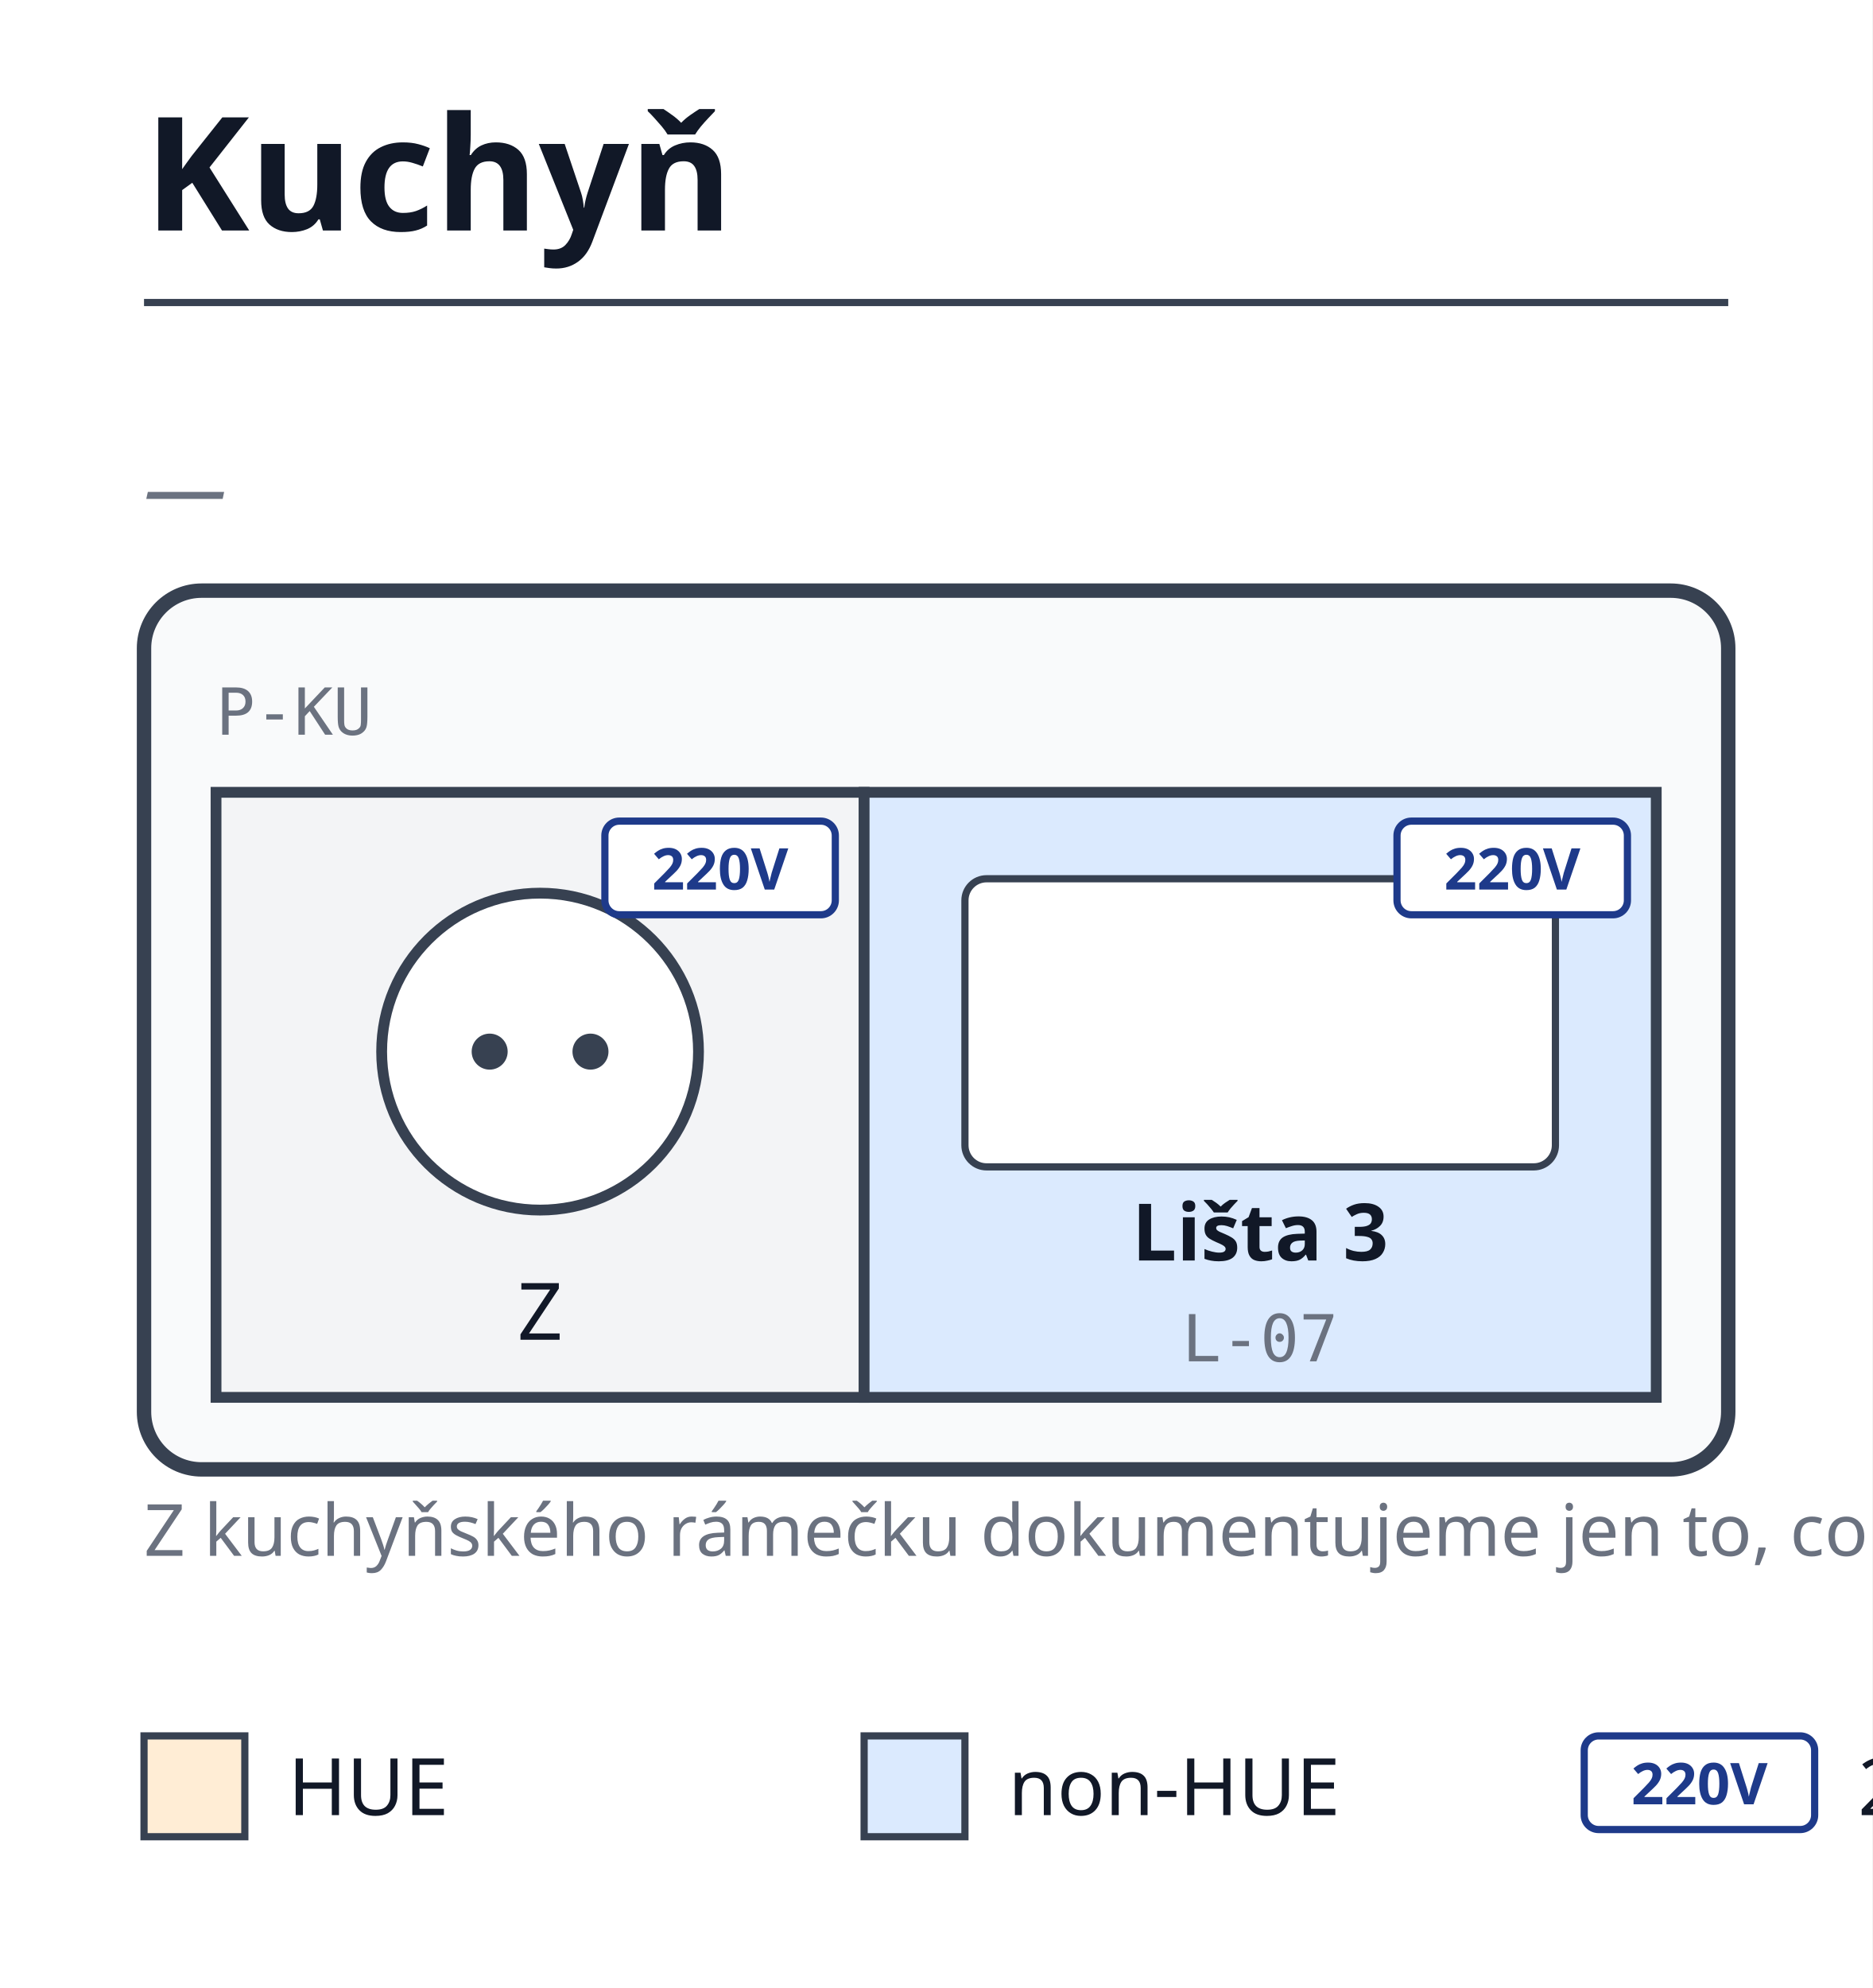
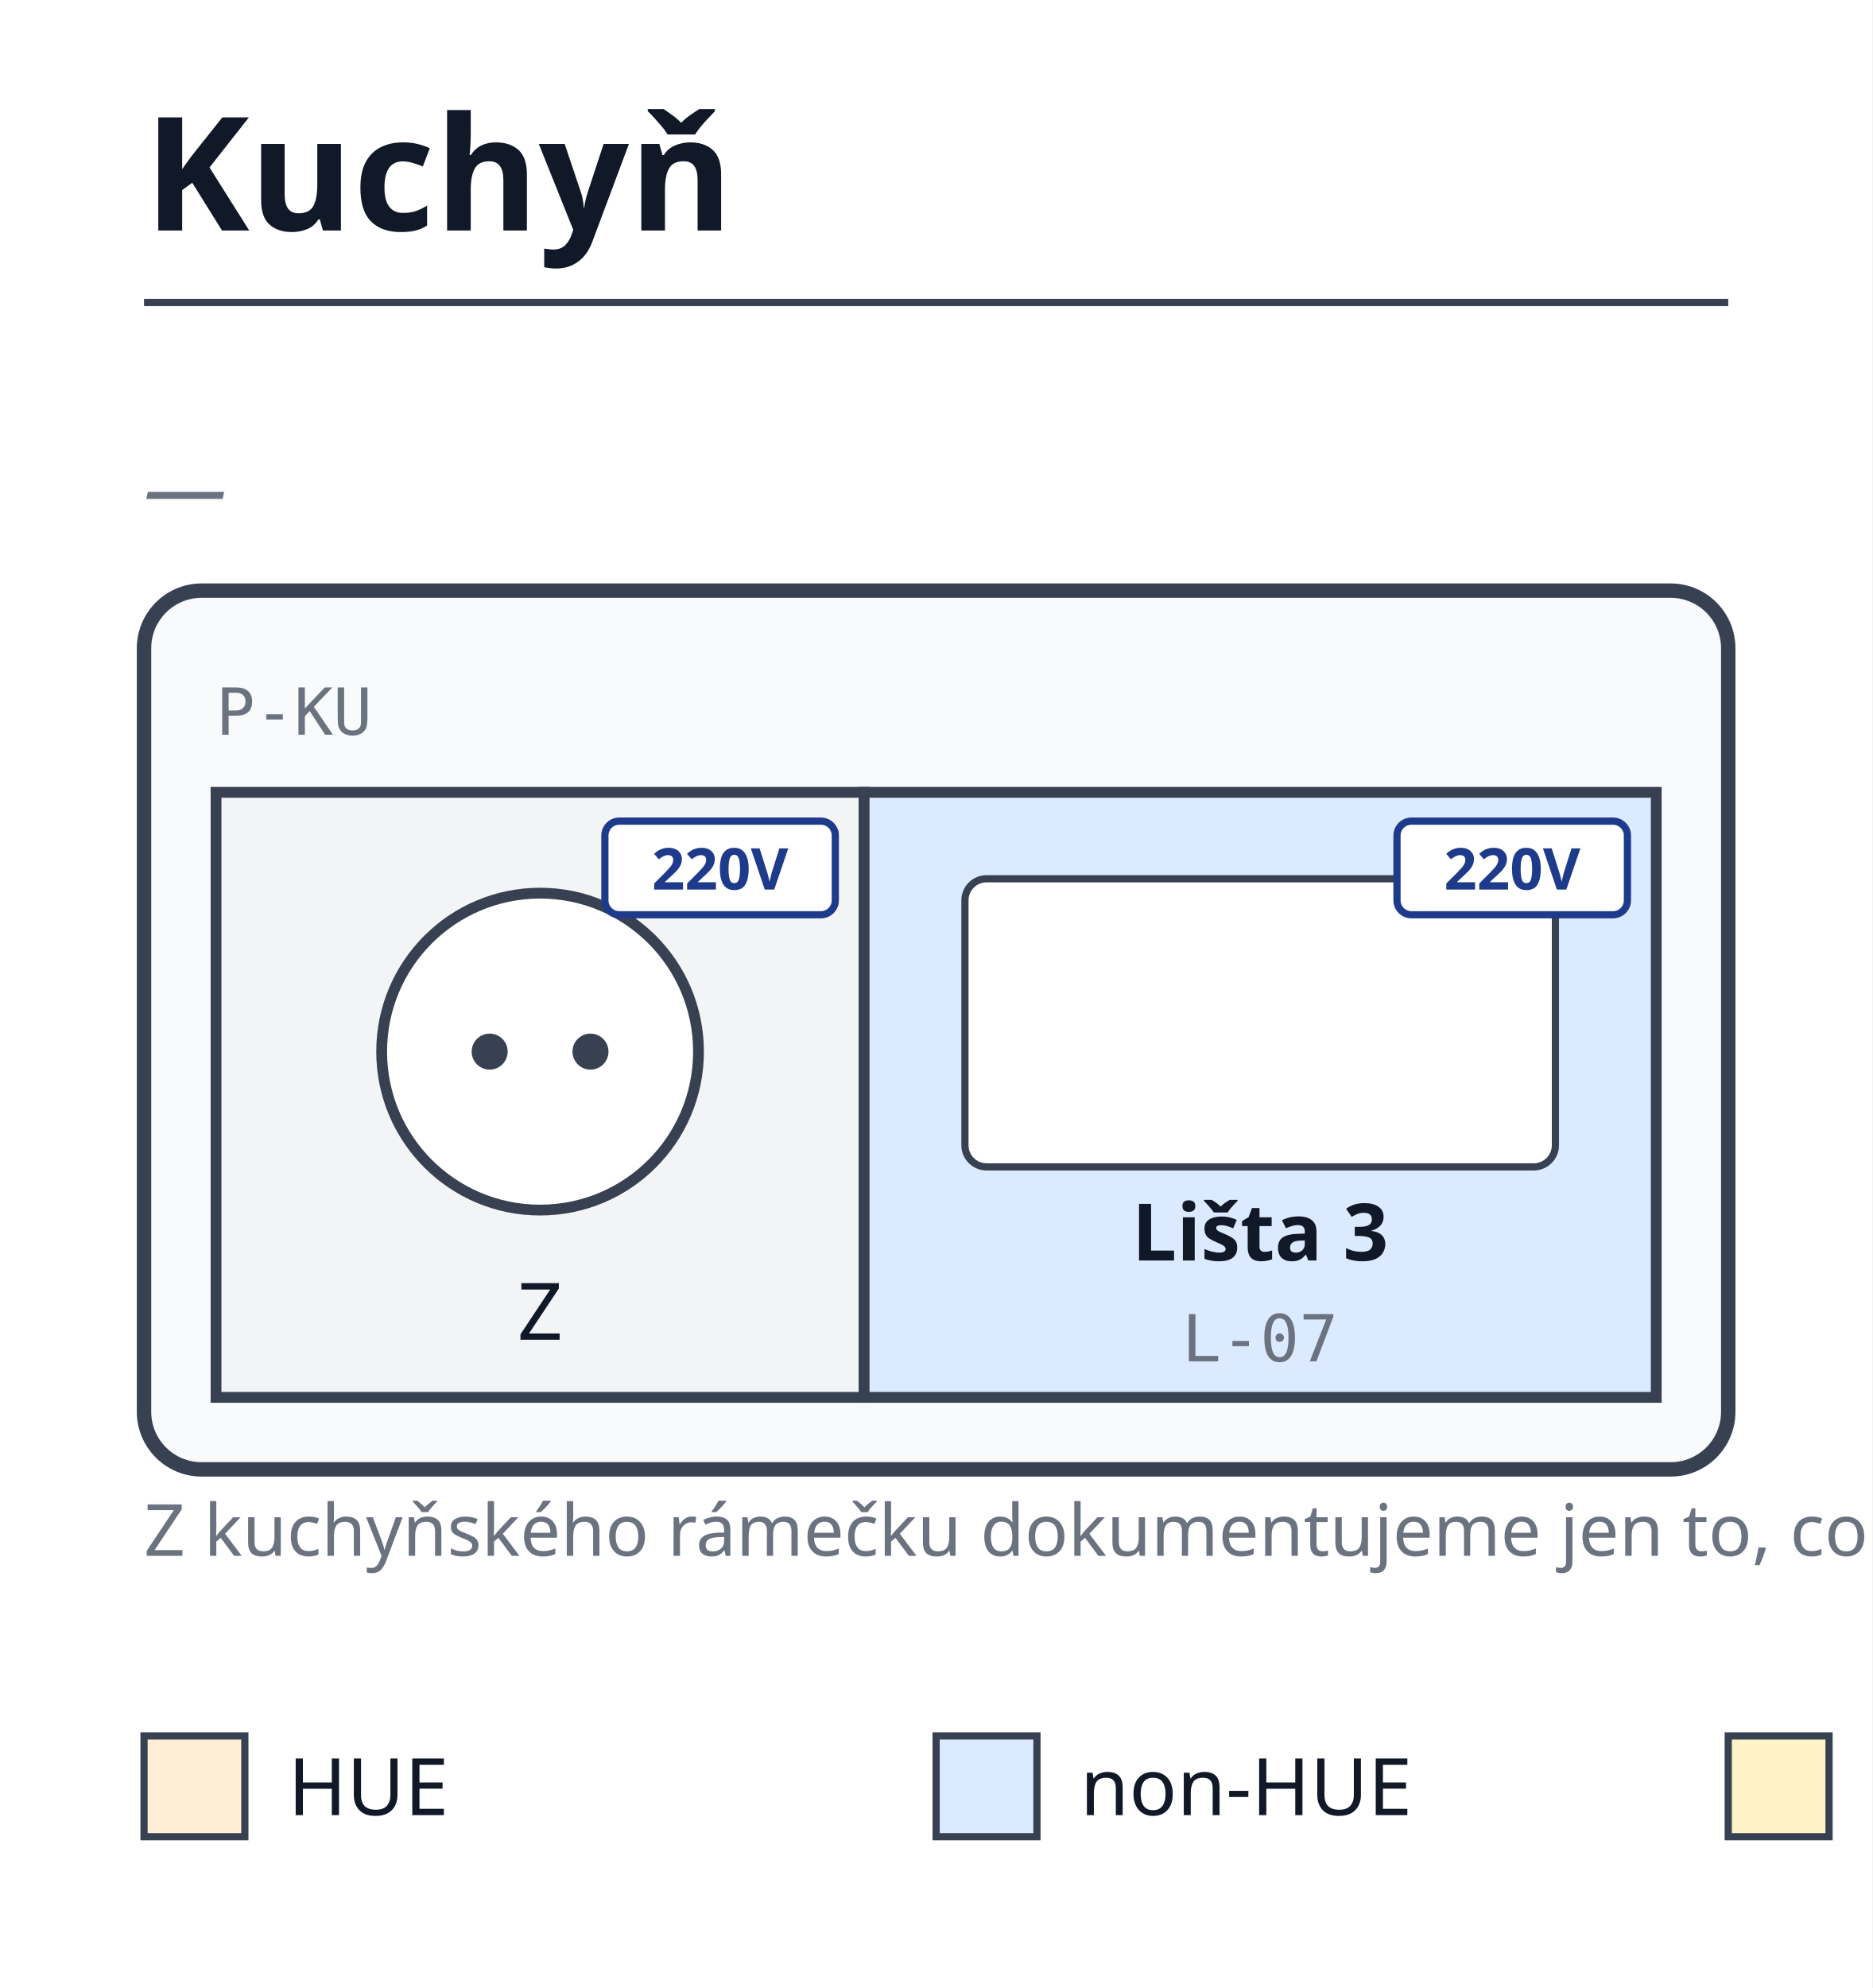
<svg xmlns="http://www.w3.org/2000/svg" viewBox="0 0 260 276" width="260" height="276" font-family="sans-serif">
  <rect width="100%" height="100%" fill="white" />
  <text x="20" y="32" font-size="22" font-weight="700" fill="#111827">Kuchyň</text>
  <line x1="20" y1="42" x2="240" y2="42" stroke="#374151" stroke-width="1" />
  <text x="20" y="72" font-size="12" font-style="italic" fill="#6b7280">—</text>
  <rect x="20" y="82" width="220" height="122" fill="#f9fafb" stroke="#374151" stroke-width="2" rx="8" ry="8" />
  <rect x="30" y="110" width="90" height="84" fill="#f3f4f6" stroke="#374151" stroke-width="1.5" />
  <circle cx="75.0" cy="146.0" r="22" fill="white" stroke="#374151" stroke-width="1.5" />
  <circle cx="68.0" cy="146.0" r="2.5" fill="#374151" />
  <circle cx="82.0" cy="146.0" r="2.5" fill="#374151" />
  <text x="75.0" y="186" text-anchor="middle" font-family="sans-serif" font-size="11" fill="#111827">Z</text>
  <rect x="84" y="114" width="32" height="13" fill="white" stroke="#1e3a8a" stroke-width="1" rx="2" ry="2" />
  <text x="100.0" y="123.5" text-anchor="middle" font-family="sans-serif" font-size="8" font-weight="700" fill="#1e3a8a">220V</text>
  <rect x="120" y="110" width="110" height="84" fill="#dbeafe" stroke="#374151" stroke-width="1.5" />
  <rect x="134" y="122" width="82" height="40" fill="white" stroke="#374151" stroke-width="1" rx="3" ry="3" />
  <text x="175.0" y="175" text-anchor="middle" font-family="sans-serif" font-size="11" font-weight="600" fill="#111827">Lišta 3</text>
  <text x="175.0" y="189" text-anchor="middle" font-family="monospace" font-size="9" fill="#6b7280">L-07</text>
  <rect x="194" y="114" width="32" height="13" fill="white" stroke="#1e3a8a" stroke-width="1" rx="2" ry="2" />
  <text x="210.0" y="123.5" text-anchor="middle" font-family="sans-serif" font-size="8" font-weight="700" fill="#1e3a8a">220V</text>
  <text x="30" y="102" font-family="monospace" font-size="9" fill="#6b7280">P-KU</text>
  <text x="20" y="216" font-size="10" fill="#6b7280">Z kuchyňského rámečku dokumentujeme jen to, co se týká nové instalace: zásuvka a tlačítko Lišta 3 (paralelka k obývákovému SW-D1, svítidlo L-07 v obýváku). Ostatní moduly v rámečku jsou mimo scope.</text>
  <rect x="20" y="241" width="14" height="14" fill="#ffedd5" stroke="#374151" stroke-width="1" />
  <text x="40" y="252" font-size="11" fill="#111827">HUE</text>
-   <rect x="120" y="241" width="14" height="14" fill="#dbeafe" stroke="#374151" stroke-width="1" />
-   <text x="140" y="252" font-size="11" fill="#111827">non-HUE</text>
-   <rect x="220" y="241" width="32" height="13" fill="white" stroke="#1e3a8a" stroke-width="1" rx="2" ry="2" />
-   <text x="236.0" y="250.5" text-anchor="middle" font-family="sans-serif" font-size="8" font-weight="700" fill="#1e3a8a">220V</text>
-   <text x="258" y="252" font-size="11" fill="#111827">220V</text>
-   <rect x="320" y="241" width="32" height="13" fill="white" stroke="#047857" stroke-width="1" rx="2" ry="2" />
-   <text x="336.0" y="250.5" text-anchor="middle" font-family="sans-serif" font-size="8" font-weight="700" fill="#047857">24V</text>
-   <text x="358" y="252" font-size="11" fill="#111827">24V</text>
+   <rect x="130" y="241" width="14" height="14" fill="#dbeafe" stroke="#374151" stroke-width="1" />
+   <text x="150" y="252" font-size="11" fill="#111827">non-HUE</text>
+   <rect x="240" y="241" width="14" height="14" fill="#fef3c7" stroke="#374151" stroke-width="1" />
+   <text x="260" y="252" font-size="11" fill="#111827">LED-trafo</text>
+   <rect x="350" y="241" width="14" height="14" fill="#dcfce7" stroke="#374151" stroke-width="1" />
+   <text x="370" y="252" font-size="11" fill="#111827">RGBW-PM</text>
+   <rect x="460" y="241" width="32" height="13" fill="white" stroke="#1e3a8a" stroke-width="1" rx="2" ry="2" />
+   <text x="476.0" y="250.5" text-anchor="middle" font-family="sans-serif" font-size="8" font-weight="700" fill="#1e3a8a">220V</text>
+   <text x="498" y="252" font-size="11" fill="#111827">220V</text>
+   <rect x="560" y="241" width="32" height="13" fill="white" stroke="#047857" stroke-width="1" rx="2" ry="2" />
+   <text x="576.0" y="250.5" text-anchor="middle" font-family="sans-serif" font-size="8" font-weight="700" fill="#047857">24V</text>
+   <text x="598" y="252" font-size="11" fill="#111827">24V</text>
</svg>
